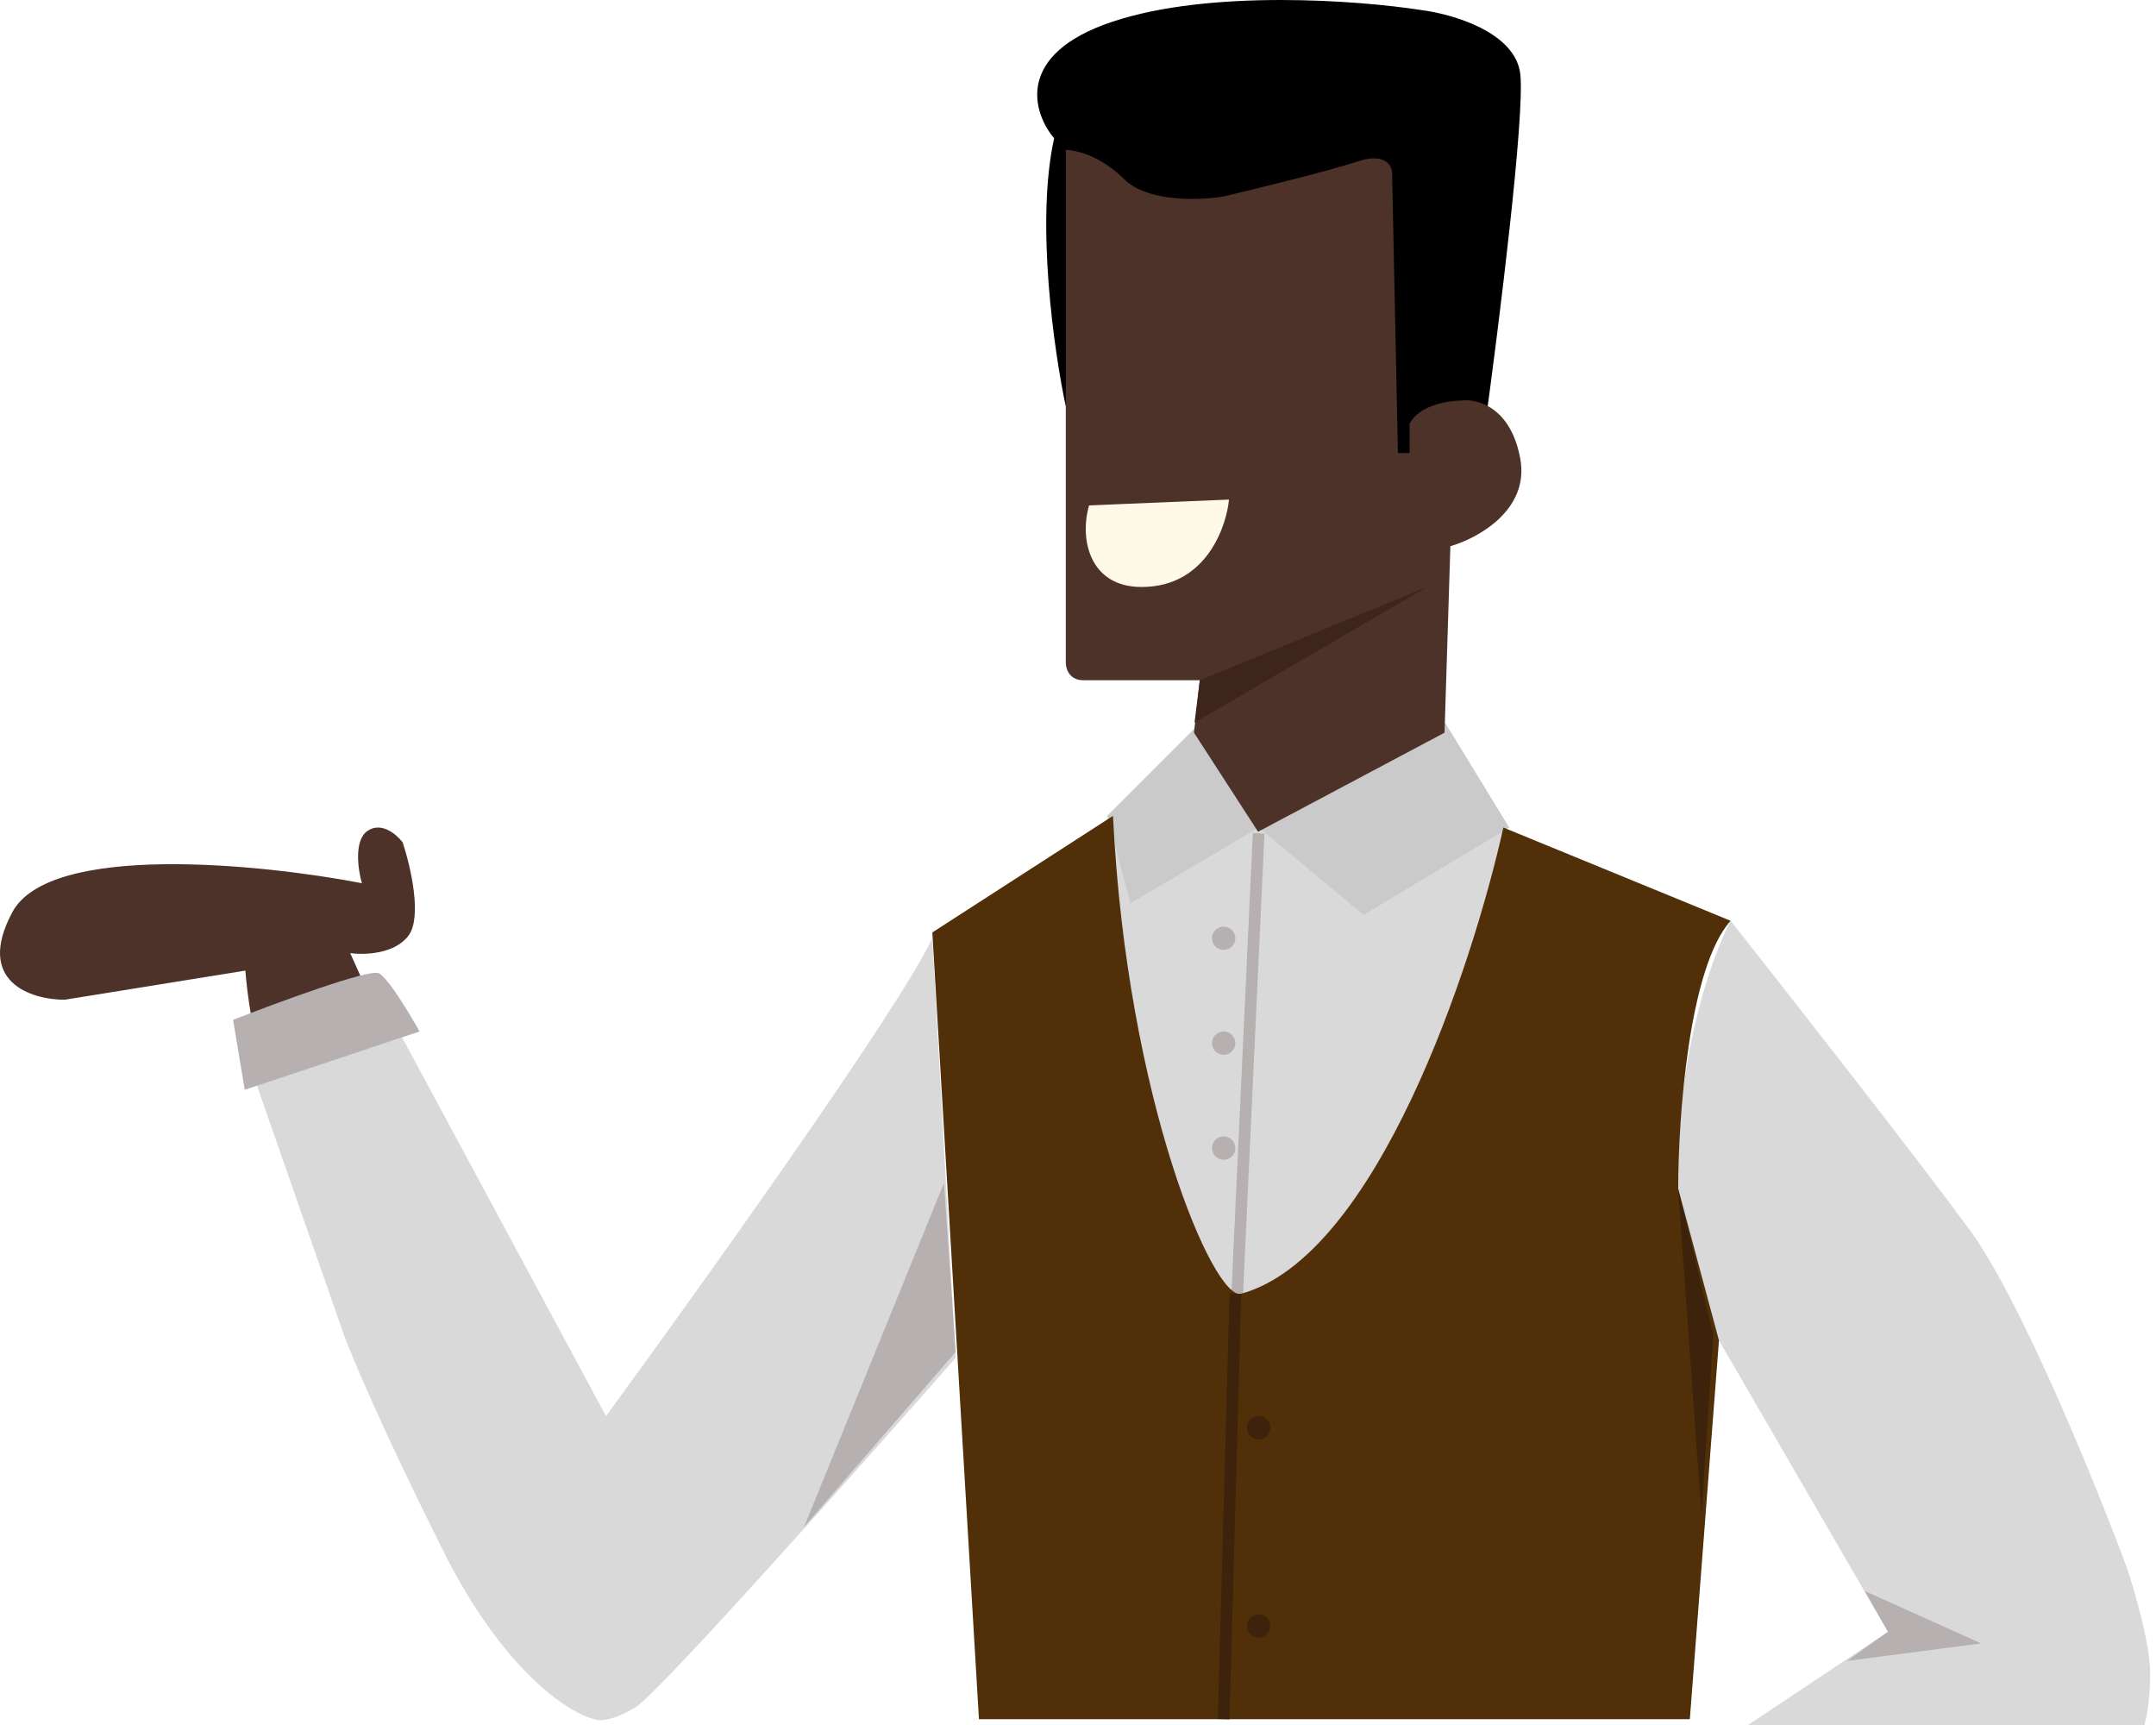
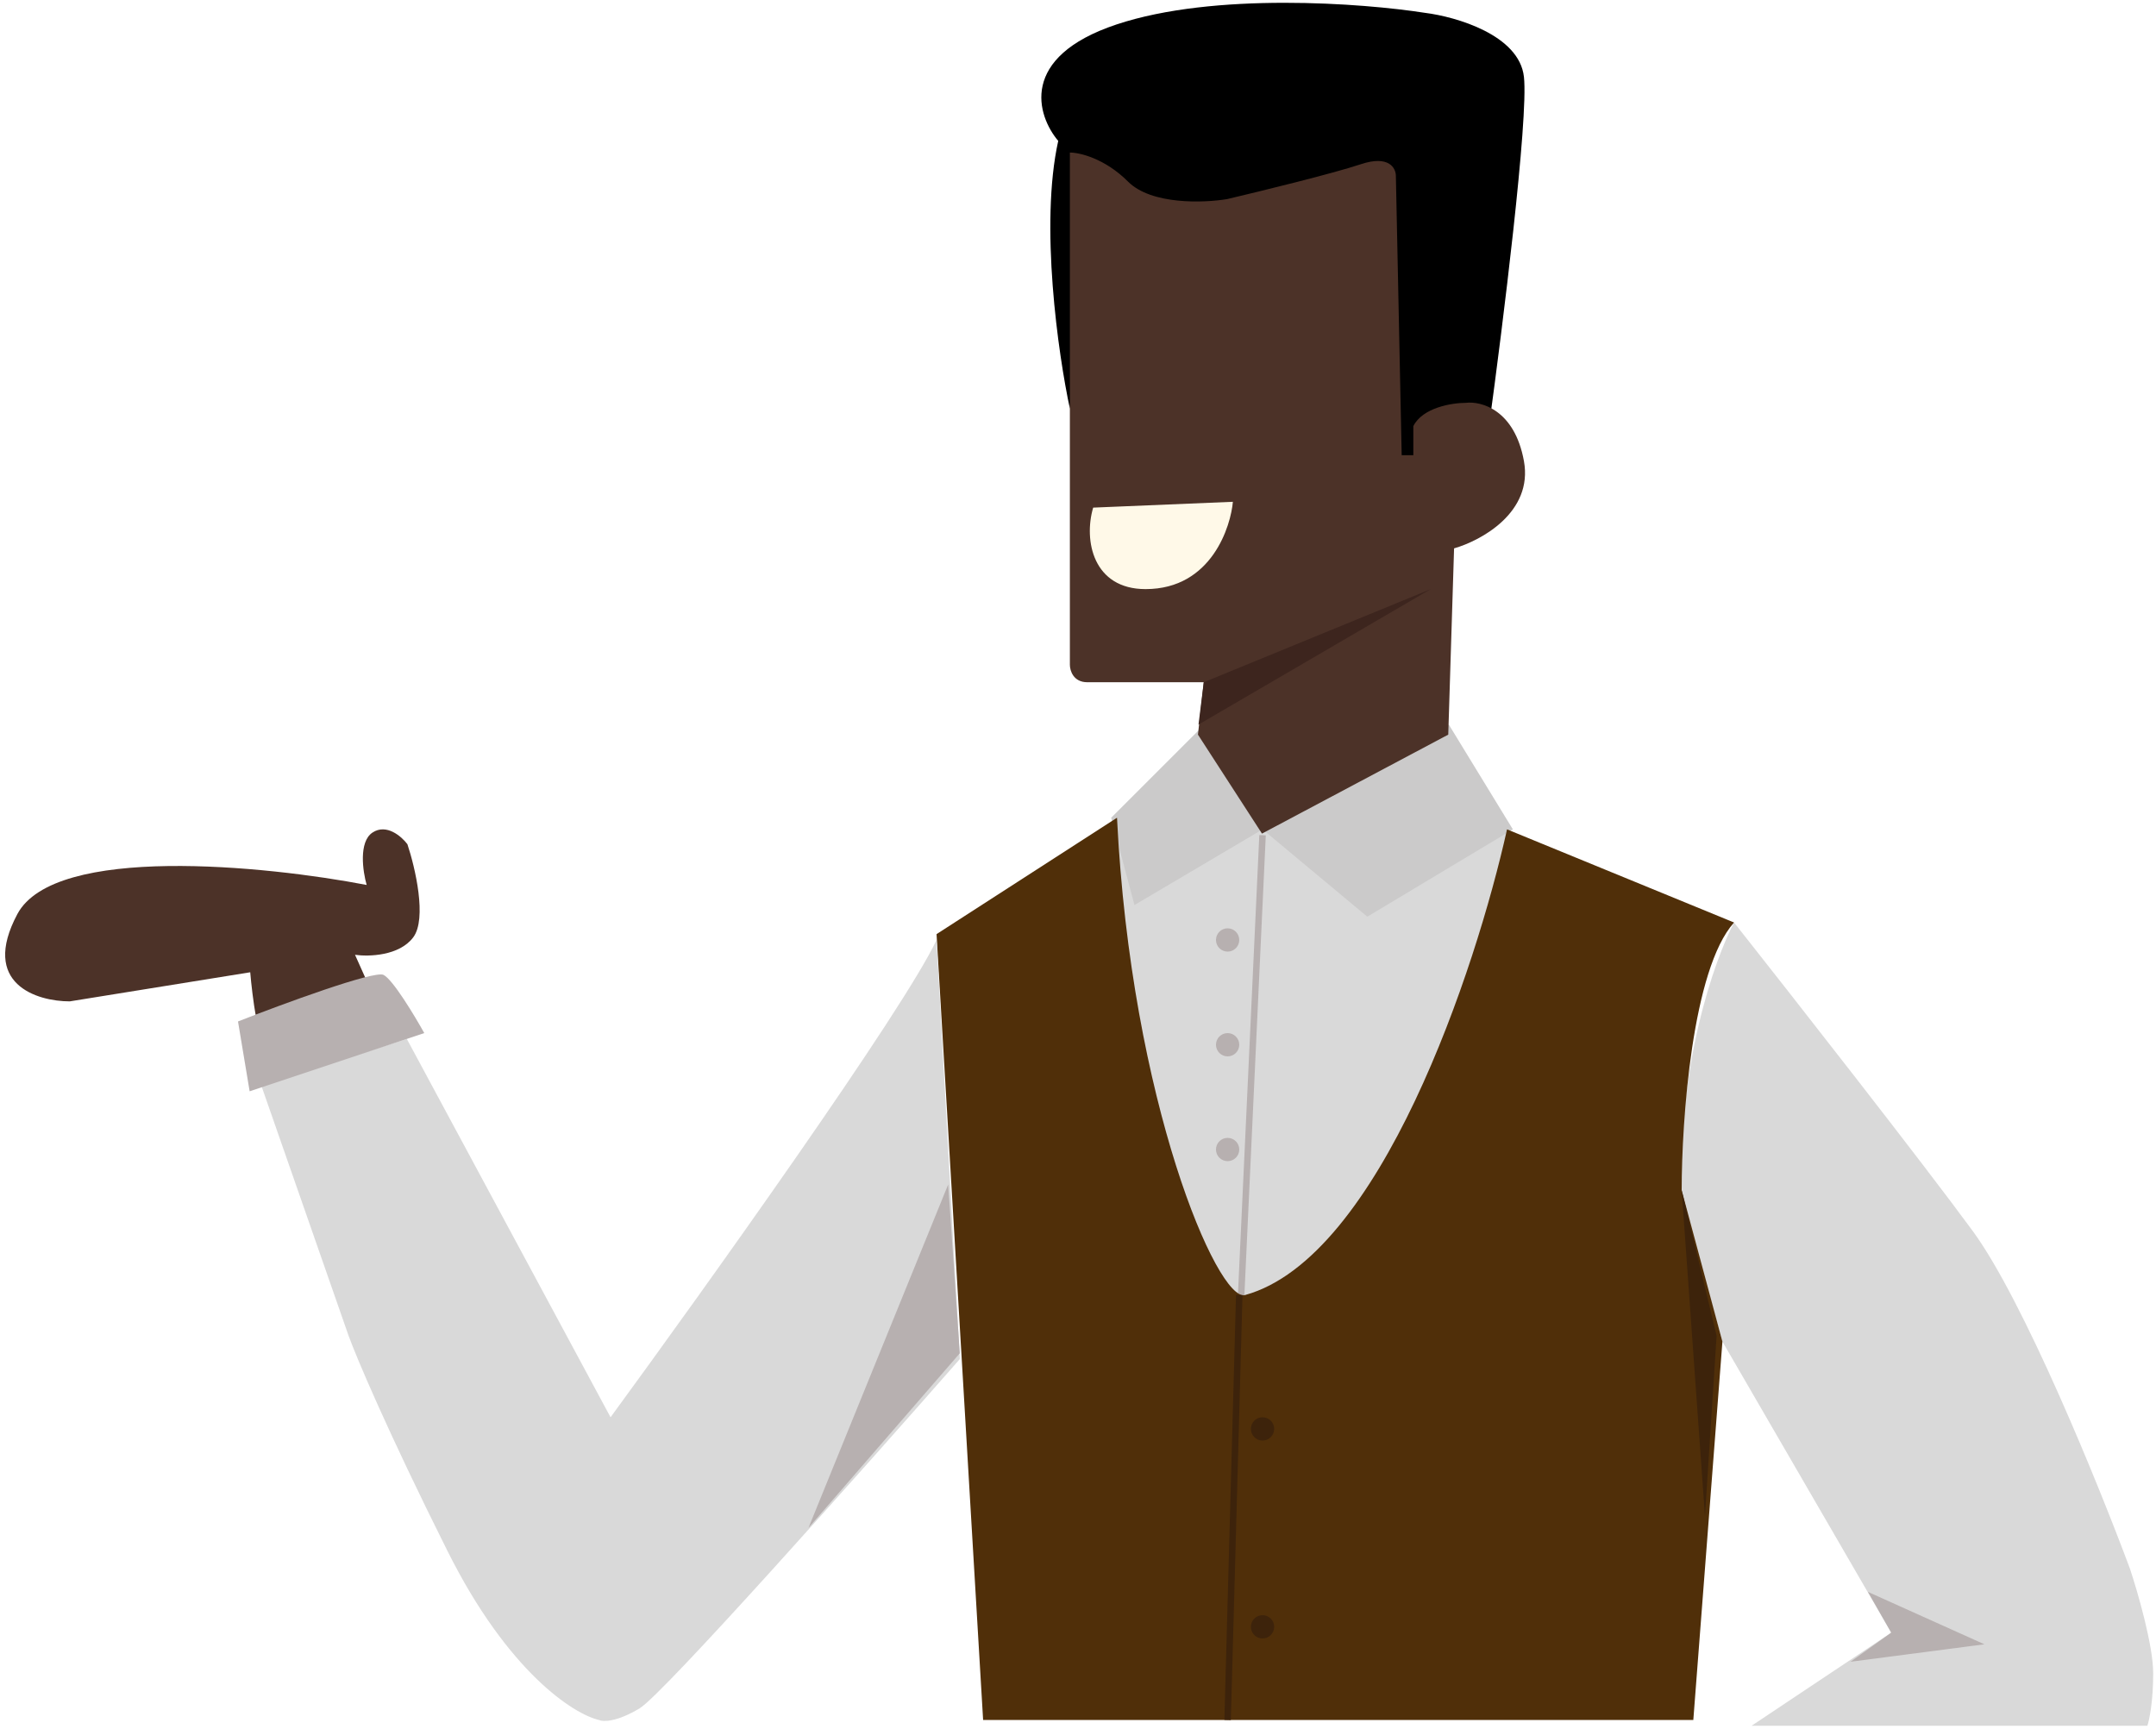
- <svg xmlns="http://www.w3.org/2000/svg" width="185" height="148" viewBox="0 0 185 148" fill="none">
-   <path d="M144 102.5C143.6 91.3 146.833 82.167 148.5 79C153.5 85.333 164.6 99.5 169 105.5C173.4 111.5 179.833 127.333 182.5 134.5C183.167 136.5 184.5 141.1 184.5 143.5C184.5 145.9 184.167 147.5 184 148H150L162 140L147.5 115L144 102.5Z" fill="#D9D9D9" />
-   <path d="M162 140L160 136.5L170 141L158.5 142.5L162 140Z" fill="#B7B0B0" />
-   <path d="M95 88.5V70.5L108 71L121.5 69L131 72L129.5 82.5L122.5 103.5L107.5 115L100 110L95 88.5Z" fill="#D9D9D9" />
-   <path d="M108 71.5L106 114.5" stroke="#B7B0B0" />
-   <circle cx="105" cy="80.5" r="1" fill="#B7B0B0" />
-   <circle cx="105" cy="89.5" r="1" fill="#B7B0B0" />
-   <circle cx="105" cy="98.5" r="1" fill="#B7B0B0" />
-   <path d="M117 78.5L108 71L124 62L129.5 71L117 78.5Z" fill="#CBCACA" />
-   <path d="M95 70L102.5 62.5L108 71L97 77.5L95 70Z" fill="#CBCACA" />
-   <path d="M80 80L95.5 70C96.7 94.4 104.162 111.645 106.5 111C118.1 107.8 126.333 83 129 71L148.5 79C144.9 83 144 96 144 102L147.5 115L145 147.5H84L80 80Z" fill="#502F09" />
-   <path d="M147 114.5L144 102L146 130L147 114.5Z" fill="#3D230B" />
-   <path d="M106 111L105 147.5" stroke="#3D230B" />
-   <circle cx="108" cy="122.5" r="1" fill="#3D230B" />
-   <circle cx="108" cy="139.5" r="1" fill="#3D230B" />
-   <path d="M22.551 90.275C21.751 89.475 21.217 85.275 21.051 83.275L5.551 85.775C2.717 85.775 -2.149 84.275 1.051 78.275C4.251 72.275 22.384 74.109 31.051 75.775C30.717 74.609 30.351 72.075 31.551 71.275C32.751 70.475 34.051 71.609 34.551 72.275C35.217 74.275 36.251 78.675 35.051 80.275C33.851 81.875 31.217 81.942 30.051 81.775C30.717 83.275 32.151 86.475 32.551 87.275C32.951 88.075 31.717 88.609 31.051 88.775L26.051 90.275C25.217 90.609 23.351 91.075 22.551 90.275Z" fill="#4C3228" />
-   <path d="M82 116.5L80 80.5C77.2 86.5 60.167 110.333 52 121.5L34.5 89L22 93L29.5 114.5C30.167 116.333 32.8 122.6 38 133C43.2 143.4 48.833 147 51 147.5C51.333 147.667 52.5 147.7 54.5 146.5C56.5 145.3 73.667 126 82 116.5Z" fill="#D9D9D9" />
-   <path d="M82 116L81 101.5L69 131L82 116Z" fill="#B7B0B0" />
-   <path d="M21 93.5L20 87.5C23.833 86 31.7 83.1 32.5 83.5C33.3 83.9 35.167 87 36 88.5L21 93.5Z" fill="#B7B0B0" />
-   <path d="M122.952 42.862L127.452 36.362C128.619 27.863 130.852 9.963 130.452 6.363C130.052 2.763 124.619 1.196 121.952 0.863C116.619 0.029 103.852 -0.937 95.452 1.863C87.052 4.663 88.619 9.696 90.452 11.863C88.852 19.062 90.452 30.196 91.452 34.862L92.952 17.363L102.952 20.363L115.952 16.863L114.452 41.862L122.952 42.862Z" fill="black" />
-   <path d="M102.452 62.862L102.952 58.362H92.952C91.752 58.362 91.452 57.362 91.452 56.862V12.863C92.285 12.863 94.452 13.363 96.452 15.363C98.452 17.363 102.952 17.196 104.952 16.863C107.785 16.196 114.052 14.663 116.452 13.863C118.852 13.063 119.452 14.196 119.452 14.863L119.952 38.863H120.952V36.363C121.752 34.763 124.285 34.362 125.452 34.362C126.785 34.196 129.652 34.962 130.452 39.362C131.252 43.763 126.785 46.196 124.452 46.862L123.952 62.862L107.952 71.362L102.452 62.862Z" fill="#4C3228" />
-   <path d="M102.5 62L102.952 58.362L122.452 50.362L102.5 62Z" fill="#3D251E" />
-   <path d="M105.452 42.862L93.452 43.362C92.619 46.196 93.452 50.362 97.952 50.362C103.679 50.362 105.286 44.862 105.452 42.862Z" fill="#FFF9E8" />
+ <svg xmlns="http://www.w3.org/2000/svg" width="333" height="267" viewBox="0 0 333 267" fill="none">
+   <path d="M259.739 184.75C259.019 164.61 264.834 148.186 267.831 142.492C276.822 153.88 296.783 179.355 304.695 190.145C312.607 200.934 324.175 229.406 328.971 242.293C330.17 245.889 332.567 254.161 332.567 258.477C332.567 262.793 331.968 265.67 331.668 266.569H270.529L292.107 252.183L266.033 207.228L259.739 184.75Z" fill="#D9D9D9" />
+   <path d="M292.107 252.183L288.511 245.889L306.493 253.981L285.813 256.679L292.107 252.183Z" fill="#B7B0B0" />
+   <path d="M171.626 159.575V127.207L195.003 128.106L219.279 124.51L236.362 129.904L233.665 148.786L221.077 186.548L194.104 207.228L180.617 198.237L171.626 159.575Z" fill="#D9D9D9" />
+   <path d="M195.004 129.005L191.407 206.329" stroke="#B7B0B0" />
+   <circle cx="189.609" cy="145.189" r="1.798" fill="#B7B0B0" />
+   <circle cx="189.609" cy="161.373" r="1.798" fill="#B7B0B0" />
+   <circle cx="189.609" cy="177.557" r="1.798" fill="#B7B0B0" />
+   <path d="M211.187 141.593L195.003 128.106L223.774 111.922L233.665 128.106L211.187 141.593Z" fill="#CBCACA" />
+   <path d="M171.626 126.308L185.113 112.821L195.003 128.106L175.222 139.794L171.626 126.308Z" fill="#CBCACA" />
+   <path d="M144.652 144.29L172.525 126.308C174.683 170.184 188.101 201.195 192.305 200.035C213.165 194.281 227.97 149.685 232.765 128.106L267.831 142.492C261.357 149.685 259.739 173.062 259.739 183.851L266.032 207.228L261.537 265.67H151.845L144.652 144.29Z" fill="#502F09" />
+   <path d="M265.134 206.329L259.739 183.851L263.336 234.201L265.134 206.329Z" fill="#3D230B" />
+   <path d="M191.406 200.035L189.607 265.67" stroke="#3D230B" />
+   <circle cx="195.003" cy="220.714" r="1.798" fill="#3D230B" />
+   <circle cx="195.003" cy="251.284" r="1.798" fill="#3D230B" />
+   <path d="M41.346 162.767C39.908 161.328 38.949 153.776 38.649 150.179L10.777 154.675C5.681 154.675 -3.07 151.977 2.684 141.188C8.439 130.399 41.047 133.696 56.631 136.693C56.032 134.595 55.372 130.039 57.53 128.601C59.688 127.162 62.026 129.2 62.925 130.399C64.124 133.995 65.982 141.907 63.824 144.785C61.666 147.662 56.931 147.782 54.833 147.482C56.032 150.179 58.609 155.934 59.328 157.372C60.048 158.811 57.83 159.77 56.631 160.07L47.64 162.767C46.142 163.366 42.785 164.205 41.346 162.767Z" fill="#4C3228" />
+   <path d="M148.249 209.925L144.652 145.189C139.617 155.978 108.988 198.836 94.302 218.916L62.833 160.474L40.355 167.666L53.842 206.328C55.041 209.625 59.776 220.894 69.127 239.595C78.478 258.297 88.608 264.77 92.504 265.67C93.103 265.969 95.201 266.029 98.798 263.871C102.394 261.714 133.264 227.008 148.249 209.925Z" fill="#D9D9D9" />
+   <path d="M148.249 209.026L146.451 182.952L124.872 235.999L148.249 209.026Z" fill="#B7B0B0" />
+   <path d="M38.558 168.565L36.76 157.776C43.653 155.079 57.799 149.864 59.237 150.583C60.676 151.303 64.033 156.877 65.531 159.574L38.558 168.565Z" fill="#B7B0B0" />
+   <path d="M221.889 77.509L229.981 65.82C232.079 50.535 236.095 18.347 235.376 11.874C234.657 5.4 224.886 2.583 220.091 1.983C210.501 0.485 187.543 -1.253 172.438 3.782C157.333 8.817 160.15 17.868 163.447 21.764C160.57 34.711 163.447 54.731 165.245 63.123L167.943 31.654L185.925 37.049L209.302 30.755L206.604 75.71L221.889 77.509Z" fill="black" />
+   <path d="M185.026 113.473L185.925 105.381H167.942C165.785 105.381 165.245 103.583 165.245 102.684V23.562C166.744 23.562 170.64 24.461 174.236 28.058C177.833 31.654 185.925 31.354 189.521 30.755C194.616 29.556 205.885 26.799 210.201 25.36C214.516 23.922 215.595 25.96 215.595 27.159L216.494 70.316H218.293V65.82C219.731 62.943 224.287 62.224 226.385 62.224C228.782 61.924 233.937 63.303 235.376 71.215C236.814 79.127 228.782 83.503 224.586 84.701L223.687 113.473L194.916 128.758L185.026 113.473Z" fill="#4C3228" />
+   <path d="M185.112 111.922L185.925 105.381L220.991 90.995L185.112 111.922Z" fill="#3D251E" />
+   <path d="M190.421 77.509L168.843 78.408C167.344 83.503 168.842 90.995 176.935 90.995C187.233 90.995 190.122 81.105 190.421 77.509Z" fill="#FFF9E8" />
</svg>
